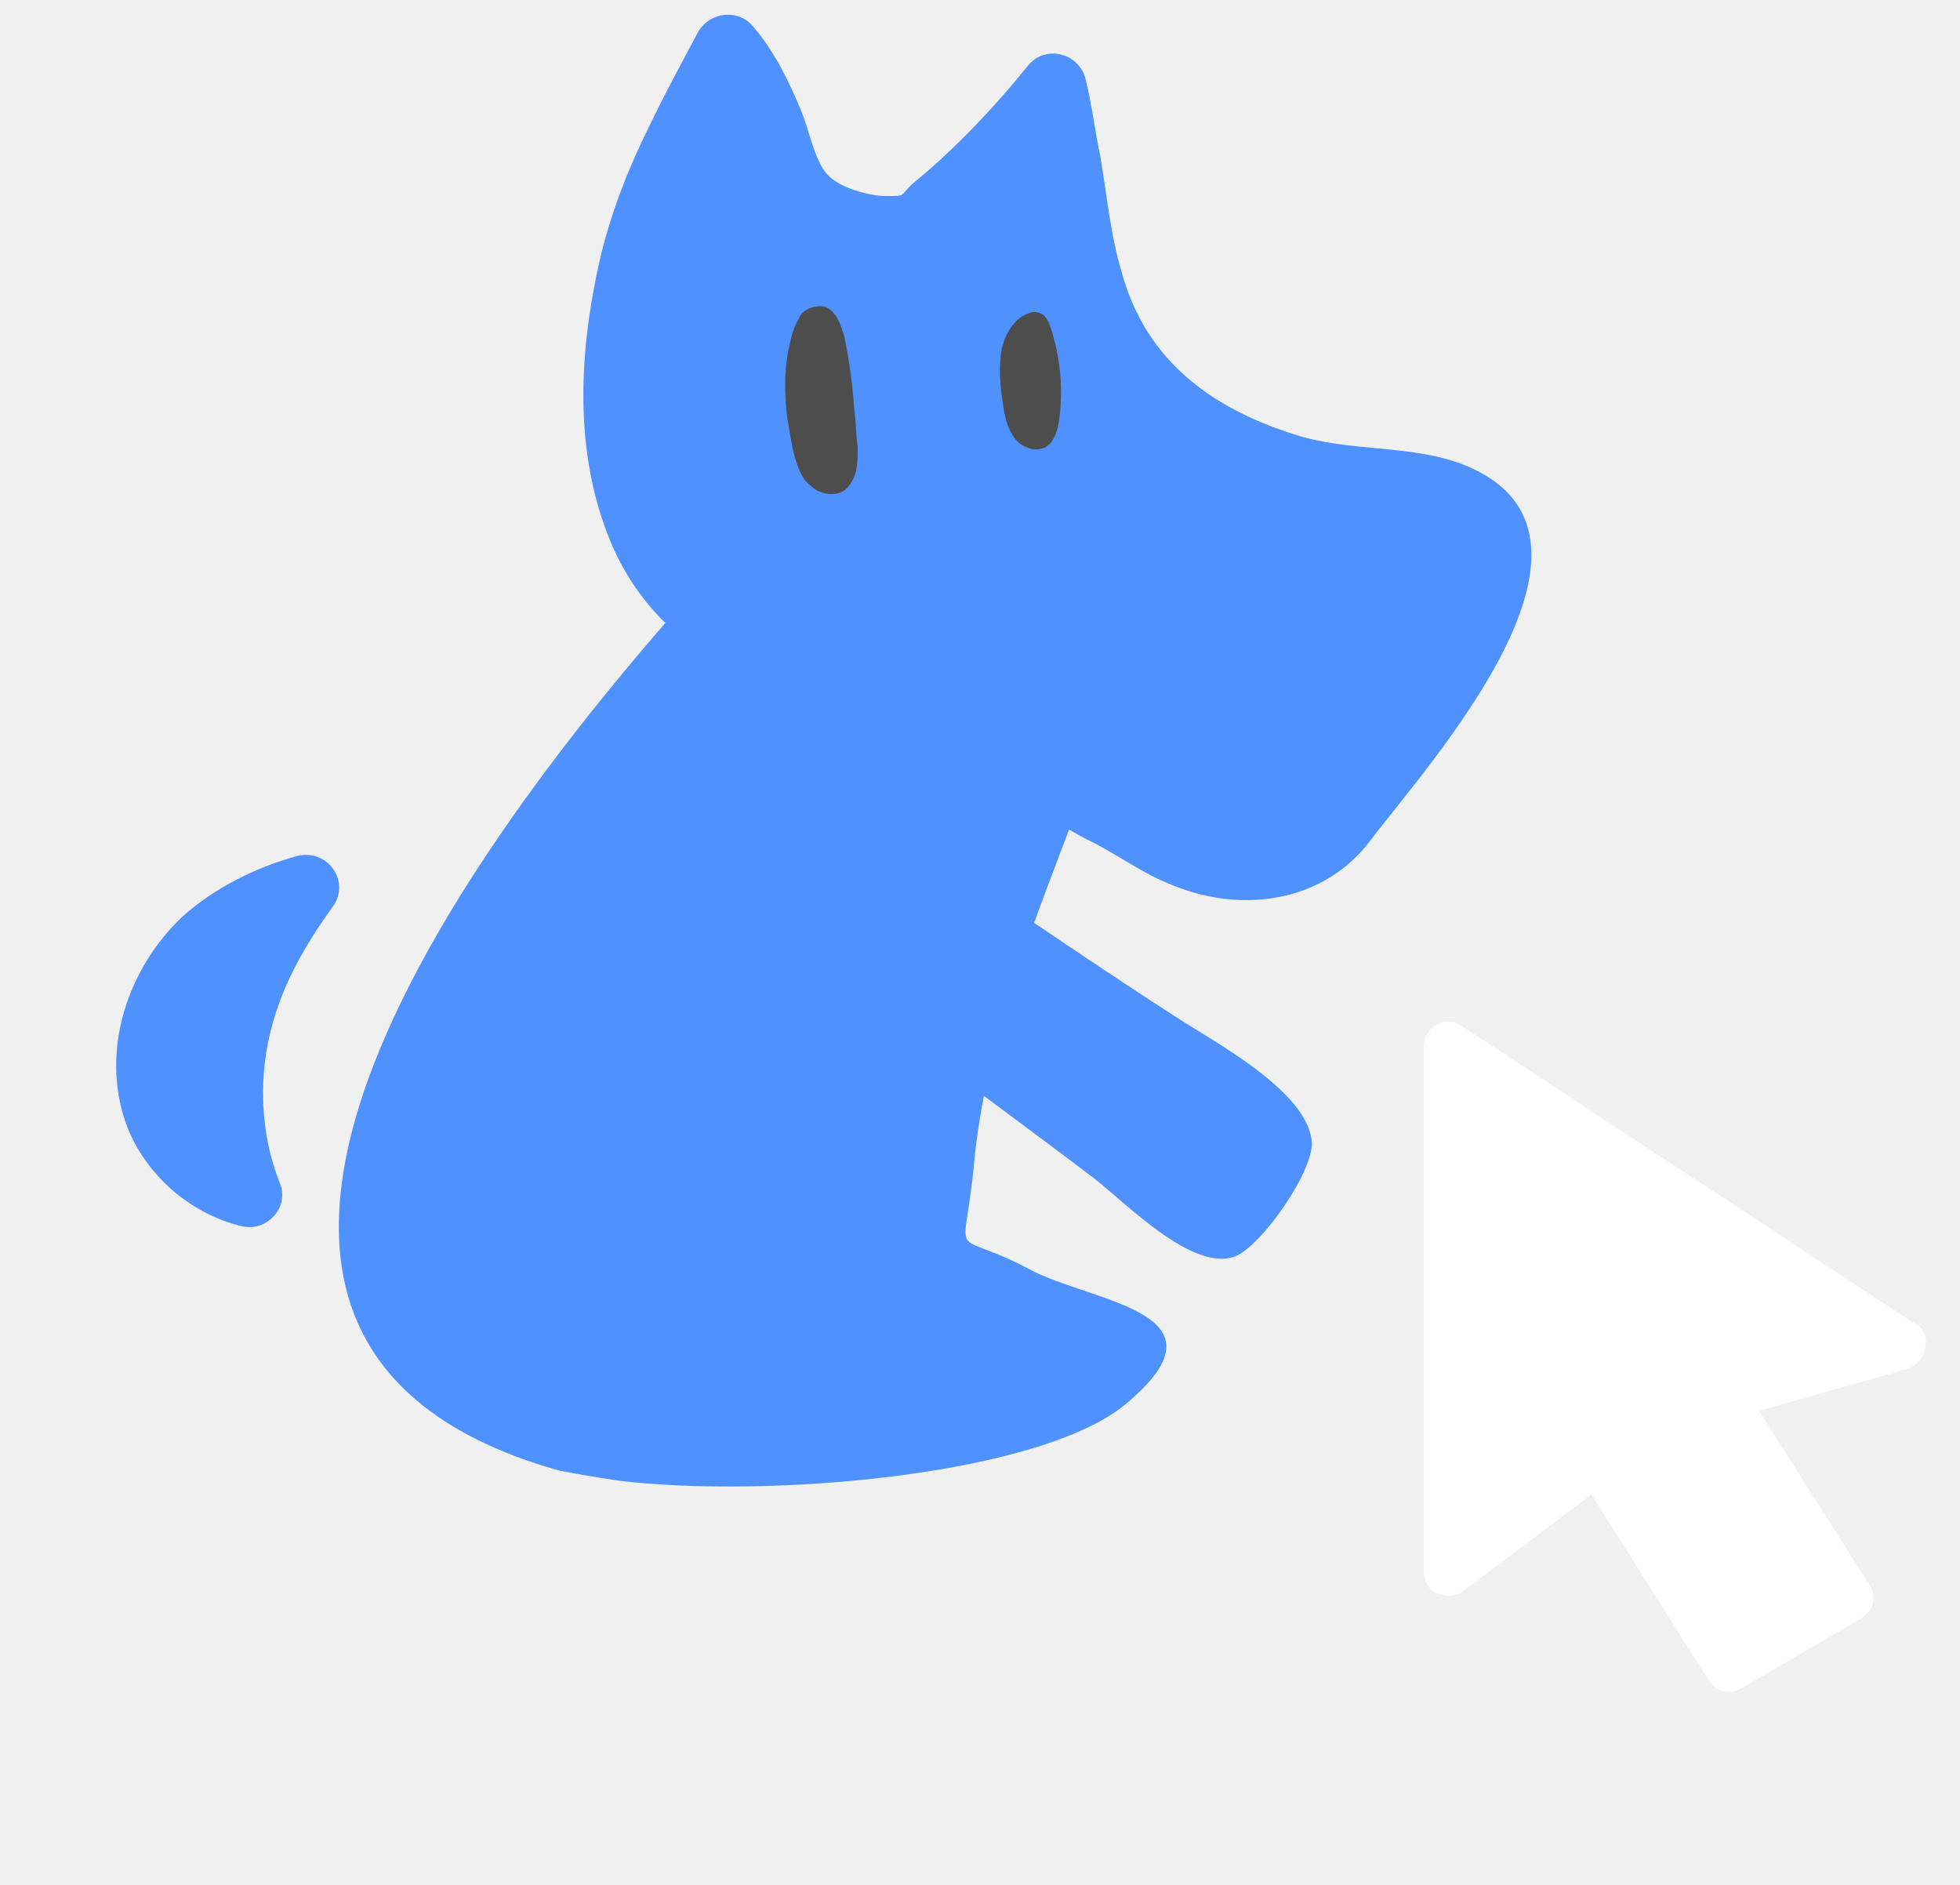
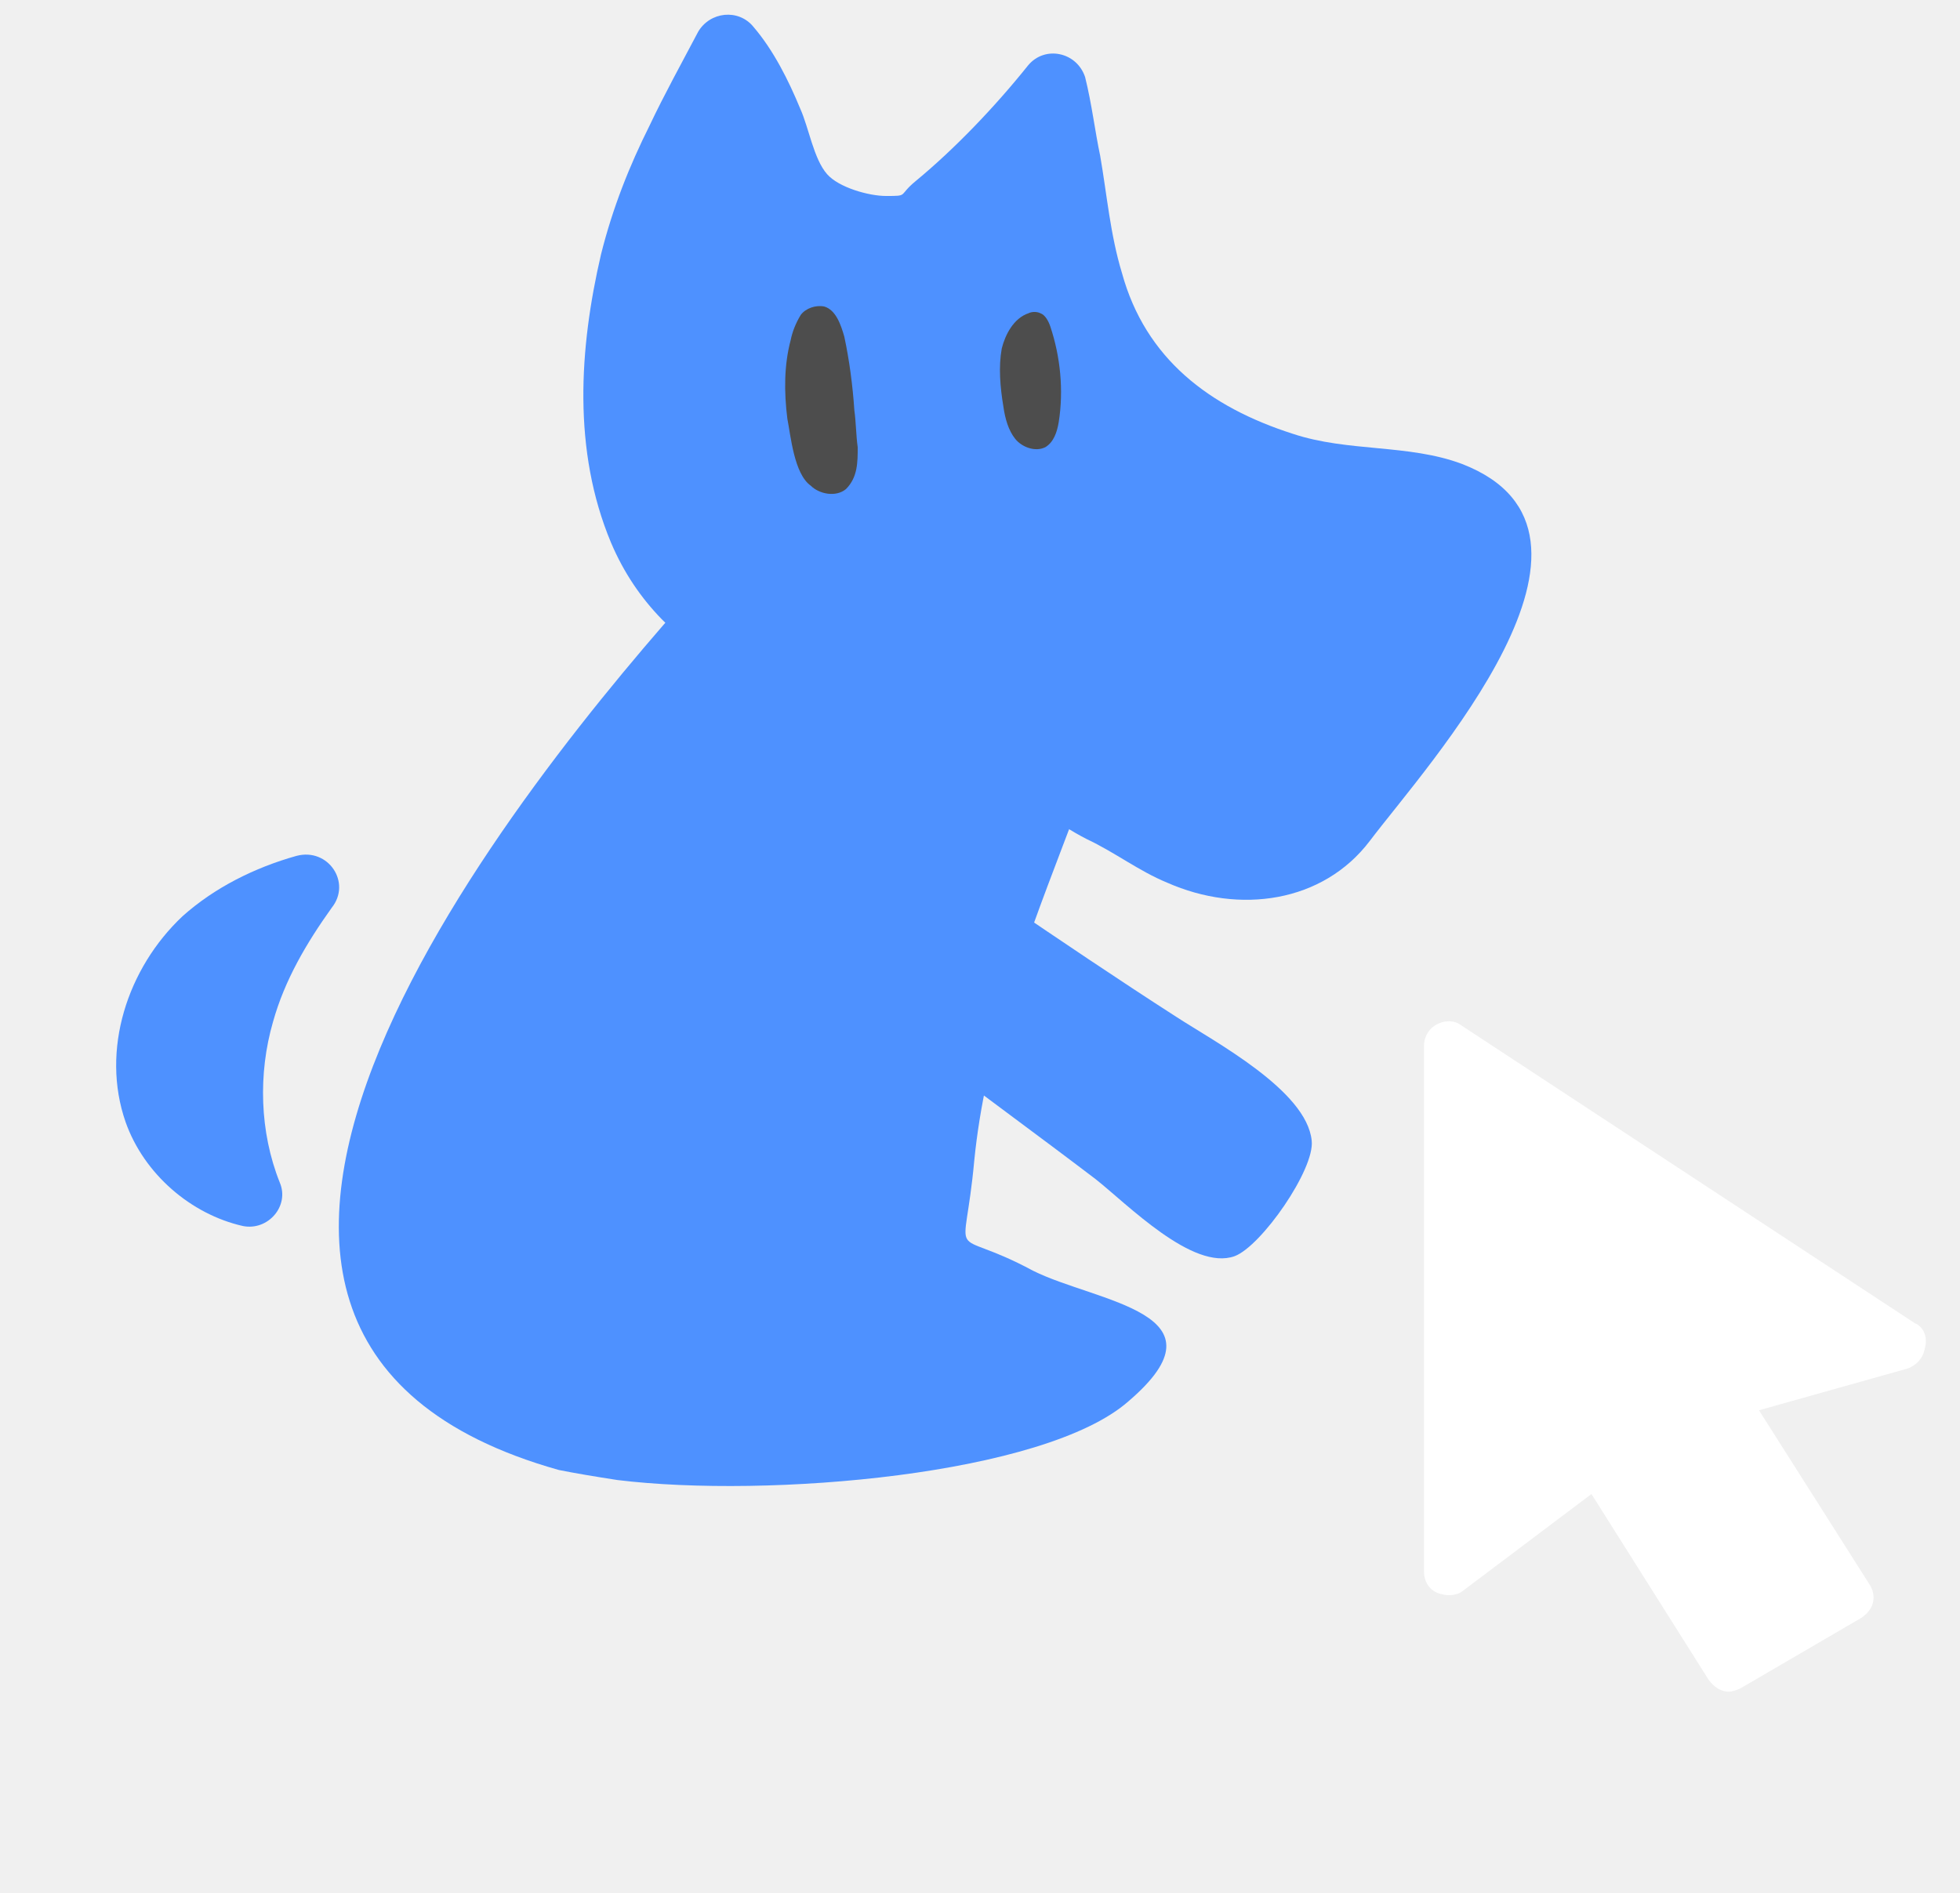
- <svg xmlns="http://www.w3.org/2000/svg" version="1.1" x="0px" y="0px" viewBox="0 0 117 112.5" style="enable-background:new 0 0 117 112.5;" xml:space="preserve">
-   <style type="text/css">
- 	.st0{fill:#4D4D4D;}
- 	.st1{fill:#4E91FF;}
- 	.st2{fill:#FFFFFF;}
- </style>
-   <g id="gameBody">
-     <g id="dogBody">
-       <path id="Fill-11" class="st0" d="M82.1,35.9c0.2-0.8-0.8-1.4-1.6-1.7c-1.4-0.5-2.9-1-4.4-1.2c-0.2,0-0.4,0.1-0.5,0.2    c-1.3,1.6-2.3,3.5-2.9,5.5c-0.1,0.3,0.1,0.7,0.5,0.7c1.9,0.3,3.8-0.7,5.5-1.6C79.8,37.3,81,36.6,82.1,35.9" />
-       <g>
-         <g id="Group-3" transform="translate(27.67442, 0.700413)">
-           <g id="Clip-2">
- 				</g>
-           <path id="Fill-1" class="st1" d="M11.1,6.8c-1.2,2.4-2.2,4.9-2.9,7.7c-1.3,5.6-1.7,11.7,0.6,17.2c3.1,7.3,10.3,9.2,17,12.2      c1.5,0.7,3,1.4,4.5,2.2c1.8,0,5.3,2.5,6.9,3.3c1.7,0.8,3.1,1.9,4.8,2.6c4.3,1.9,9.3,1.2,12.1-2.5C57.5,45,70.2,31.1,59.6,27      c-3.2-1.2-6.8-0.7-10.1-1.8c-5-1.6-8.8-4.5-10.2-9.6c-0.7-2.3-0.9-4.7-1.3-7c-0.3-1.4-0.5-3.1-0.9-4.7c-0.5-1.5-2.4-1.9-3.4-0.7      c-2,2.5-4.4,5-6.7,6.9C25.9,11,26.6,11,25.2,11c-1,0-2.8-0.5-3.5-1.3c-0.8-0.9-1.1-2.8-1.6-3.9c-0.7-1.7-1.6-3.5-2.8-4.9      C16.4-0.2,14.7,0,14,1.2C13,3.1,12,4.9,11.1,6.8" />
-         </g>
-         <g id="Group-6" transform="translate(12.86046, 20.26563)">
-           <path id="Fill-4" class="st1" d="M24,68.1c-1.3-0.2-2.5-0.4-3.5-0.6c-29.2-8.2-2.1-41.2,8.4-52.9c5.4-6,8.3-11.3,16.9-13.2      C56.3-1,57,2.5,56,11.7C54.4,24.7,46.6,36,45.3,49c-0.6,6.6-1.7,3.8,3.5,6.6c3.8,1.9,11.9,2.5,5.7,7.8      C49.5,67.8,33,69.2,24,68.1" />
-         </g>
-         <path id="Fill-7" class="st1" d="M45.2,54.6c6.2,5.6,13.5,10.7,20.2,15.8c1.9,1.5,5.8,5.5,8.3,4.6c1.6-0.6,4.8-5.2,4.6-6.9     c-0.3-3-5.8-5.9-8.1-7.4c-7-4.5-13.9-9.4-20.9-14c-3.4-2.2-5.2-3.4-6.8,0.4c-1.3,3-0.7,4.8,1.8,7.4c0.8,0.9,1.7,1.5,2.8,1.9" />
-         <path id="Fill-13" class="st0" d="M49.2,18.3c0.7,0.2,1,1.1,1.2,1.8c0.3,1.4,0.5,2.9,0.6,4.4c0.1,0.7,0.1,1.5,0.2,2.2     c0,0.9,0,1.8-0.7,2.5c-0.6,0.5-1.6,0.3-2.1-0.2c-1-0.7-1.2-3-1.4-4c-0.2-1.6-0.2-3.2,0.2-4.7c0.1-0.5,0.3-1,0.6-1.5     C48.1,18.4,48.7,18.2,49.2,18.3" />
-         <path id="Fill-15" class="st0" d="M61.4,18.7c0.2-0.1,0.5-0.1,0.7,0c0.3,0.1,0.5,0.5,0.6,0.8c0.6,1.8,0.8,3.8,0.5,5.7     c-0.1,0.6-0.3,1.2-0.8,1.5c-0.6,0.3-1.4,0-1.8-0.5c-0.4-0.5-0.6-1.2-0.7-1.9c-0.2-1.2-0.3-2.4-0.1-3.5C60,20,60.5,19,61.4,18.7" />
+ <svg xmlns="http://www.w3.org/2000/svg" width="100%" height="100%" viewBox="0 0 117 113" version="1.1" xml:space="preserve" style="fill-rule:evenodd;clip-rule:evenodd;stroke-linejoin:round;stroke-miterlimit:1.414;">
+   <g id="dogBody">
+     <path id="Fill.-11" d="M82.1,35.9c0.2,-0.8 -0.8,-1.4 -1.6,-1.7c-1.4,-0.5 -2.9,-1 -4.4,-1.2c-0.2,0 -0.4,0.1 -0.5,0.2c-1.3,1.6 -2.3,3.5 -2.9,5.5c-0.1,0.3 0.1,0.7 0.5,0.7c1.9,0.3 3.8,-0.7 5.5,-1.6c1.1,-0.5 2.3,-1.2 3.4,-1.9" style="fill:#4d4d4d;fill-rule:nonzero;" />
+     <g>
+       <g id="Group.-3">
+         <path id="Fill.-1" d="M38.774,7.5c-1.2,2.4 -2.2,4.9 -2.9,7.7c-1.3,5.6 -1.7,11.7 0.6,17.2c3.1,7.3 10.3,9.2 17,12.2c1.5,0.7 3,1.4 4.5,2.2c1.8,0 5.3,2.5 6.9,3.3c1.7,0.8 3.1,1.9 4.8,2.6c4.3,1.9 9.3,1.2 12.1,-2.5c3.4,-4.5 16.1,-18.4 5.5,-22.5c-3.2,-1.2 -6.8,-0.7 -10.1,-1.8c-5,-1.6 -8.8,-4.5 -10.2,-9.6c-0.7,-2.3 -0.9,-4.7 -1.3,-7c-0.3,-1.4 -0.5,-3.1 -0.9,-4.7c-0.5,-1.5 -2.4,-1.9 -3.4,-0.7c-2,2.5 -4.4,5 -6.7,6.9c-1.1,0.9 -0.4,0.9 -1.8,0.9c-1,0 -2.8,-0.5 -3.5,-1.3c-0.8,-0.9 -1.1,-2.8 -1.6,-3.9c-0.7,-1.7 -1.6,-3.5 -2.8,-4.9c-0.9,-1.1 -2.6,-0.9 -3.3,0.3c-1,1.9 -2,3.7 -2.9,5.6" style="fill:#4e91ff;fill-rule:nonzero;" />
      </g>
+       <path id="Fill.-4" d="M36.86,88.366c-1.3,-0.2 -2.5,-0.4 -3.5,-0.6c-29.2,-8.2 -2.1,-41.2 8.4,-52.9c5.4,-6 8.3,-11.3 16.9,-13.2c10.5,-2.4 11.2,1.1 10.2,10.3c-1.6,13 -9.4,24.3 -10.7,37.3c-0.6,6.6 -1.7,3.8 3.5,6.6c3.8,1.9 11.9,2.5 5.7,7.8c-5,4.4 -21.5,5.8 -30.5,4.7" style="fill:#4e91ff;fill-rule:nonzero;" />
+       <path id="Fill.-7" d="M45.2,54.6c6.2,5.6 13.5,10.7 20.2,15.8c1.9,1.5 5.8,5.5 8.3,4.6c1.6,-0.6 4.8,-5.2 4.6,-6.9c-0.3,-3 -5.8,-5.9 -8.1,-7.4c-7,-4.5 -13.9,-9.4 -20.9,-14c-3.4,-2.2 -5.2,-3.4 -6.8,0.4c-1.3,3 -0.7,4.8 1.8,7.4c0.8,0.9 1.7,1.5 2.8,1.9" style="fill:#4e91ff;fill-rule:nonzero;" />
+       <path id="Fill.-13" d="M49.2,18.3c0.7,0.2 1,1.1 1.2,1.8c0.3,1.4 0.5,2.9 0.6,4.4c0.1,0.7 0.1,1.5 0.2,2.2c0,0.9 0,1.8 -0.7,2.5c-0.6,0.5 -1.6,0.3 -2.1,-0.2c-1,-0.7 -1.2,-3 -1.4,-4c-0.2,-1.6 -0.2,-3.2 0.2,-4.7c0.1,-0.5 0.3,-1 0.6,-1.5c0.3,-0.4 0.9,-0.6 1.4,-0.5" style="fill:#4d4d4d;fill-rule:nonzero;" />
+       <path id="Fill.-15" d="M61.4,18.7c0.2,-0.1 0.5,-0.1 0.7,0c0.3,0.1 0.5,0.5 0.6,0.8c0.6,1.8 0.8,3.8 0.5,5.7c-0.1,0.6 -0.3,1.2 -0.8,1.5c-0.6,0.3 -1.4,0 -1.8,-0.5c-0.4,-0.5 -0.6,-1.2 -0.7,-1.9c-0.2,-1.2 -0.3,-2.4 -0.1,-3.5c0.2,-0.8 0.7,-1.8 1.6,-2.1" style="fill:#4d4d4d;fill-rule:nonzero;" />
    </g>
  </g>
-   <g id="gameTail">
-     <g id="dogTail">
-       <g>
-         <path id="Fill-9" class="st1" d="M19.8,54.2c1.2-1.5-0.2-3.6-2.1-3.1c-2.5,0.7-4.9,1.9-6.8,3.6C7.6,57.8,6,62.7,7.5,67     c1.1,3.1,3.9,5.5,7,6.2c1.5,0.3,2.8-1.2,2.2-2.6c-1.2-3-1.3-6.5-0.4-9.6C17,58.5,18.3,56.3,19.8,54.2" />
-       </g>
-     </g>
-   </g>
-   <g id="gameClick">
-     <g id="click">
-       <g>
-         <path id="arrow" class="st2" d="M114.3,79L87.2,61.2c-0.4-0.3-1-0.3-1.5,0S85,62,85,62.5v31.3c0,0.6,0.3,1.1,0.8,1.3     c0.5,0.2,1.1,0.2,1.5-0.1l7.7-5.8l7,11.1c0.3,0.4,0.7,0.7,1.2,0.7c0.2,0,0.5-0.1,0.7-0.2l7.2-4.2c0.3-0.2,0.6-0.5,0.7-0.9     s0-0.8-0.2-1.1L105,84.2l8.9-2.5c0.5-0.2,0.9-0.6,1-1.2C115.1,79.8,114.8,79.2,114.3,79z" />
-       </g>
-     </g>
-   </g>
+   <path id="gameTail" d="M19.8,54.2c1.2,-1.5 -0.2,-3.6 -2.1,-3.1c-2.5,0.7 -4.9,1.9 -6.8,3.6c-3.3,3.1 -4.9,8 -3.4,12.3c1.1,3.1 3.9,5.5 7,6.2c1.5,0.3 2.8,-1.2 2.2,-2.6c-1.2,-3 -1.3,-6.5 -0.4,-9.6c0.7,-2.5 2,-4.7 3.5,-6.8" style="fill:#4e91ff;fill-rule:nonzero;" />
+   <path id="gameClick" d="M114.3,79l-27.1,-17.8c-0.4,-0.3 -1,-0.3 -1.5,0c-0.5,0.3 -0.7,0.8 -0.7,1.3l0,31.3c0,0.6 0.3,1.1 0.8,1.3c0.5,0.2 1.1,0.2 1.5,-0.1l7.7,-5.8l7,11.1c0.3,0.4 0.7,0.7 1.2,0.7c0.2,0 0.5,-0.1 0.7,-0.2l7.2,-4.2c0.3,-0.2 0.6,-0.5 0.7,-0.9c0.1,-0.4 0,-0.8 -0.2,-1.1l-6.6,-10.4l8.9,-2.5c0.5,-0.2 0.9,-0.6 1,-1.2c0.2,-0.7 -0.1,-1.3 -0.6,-1.5Z" style="fill:#fff;fill-rule:nonzero;" />
</svg>
